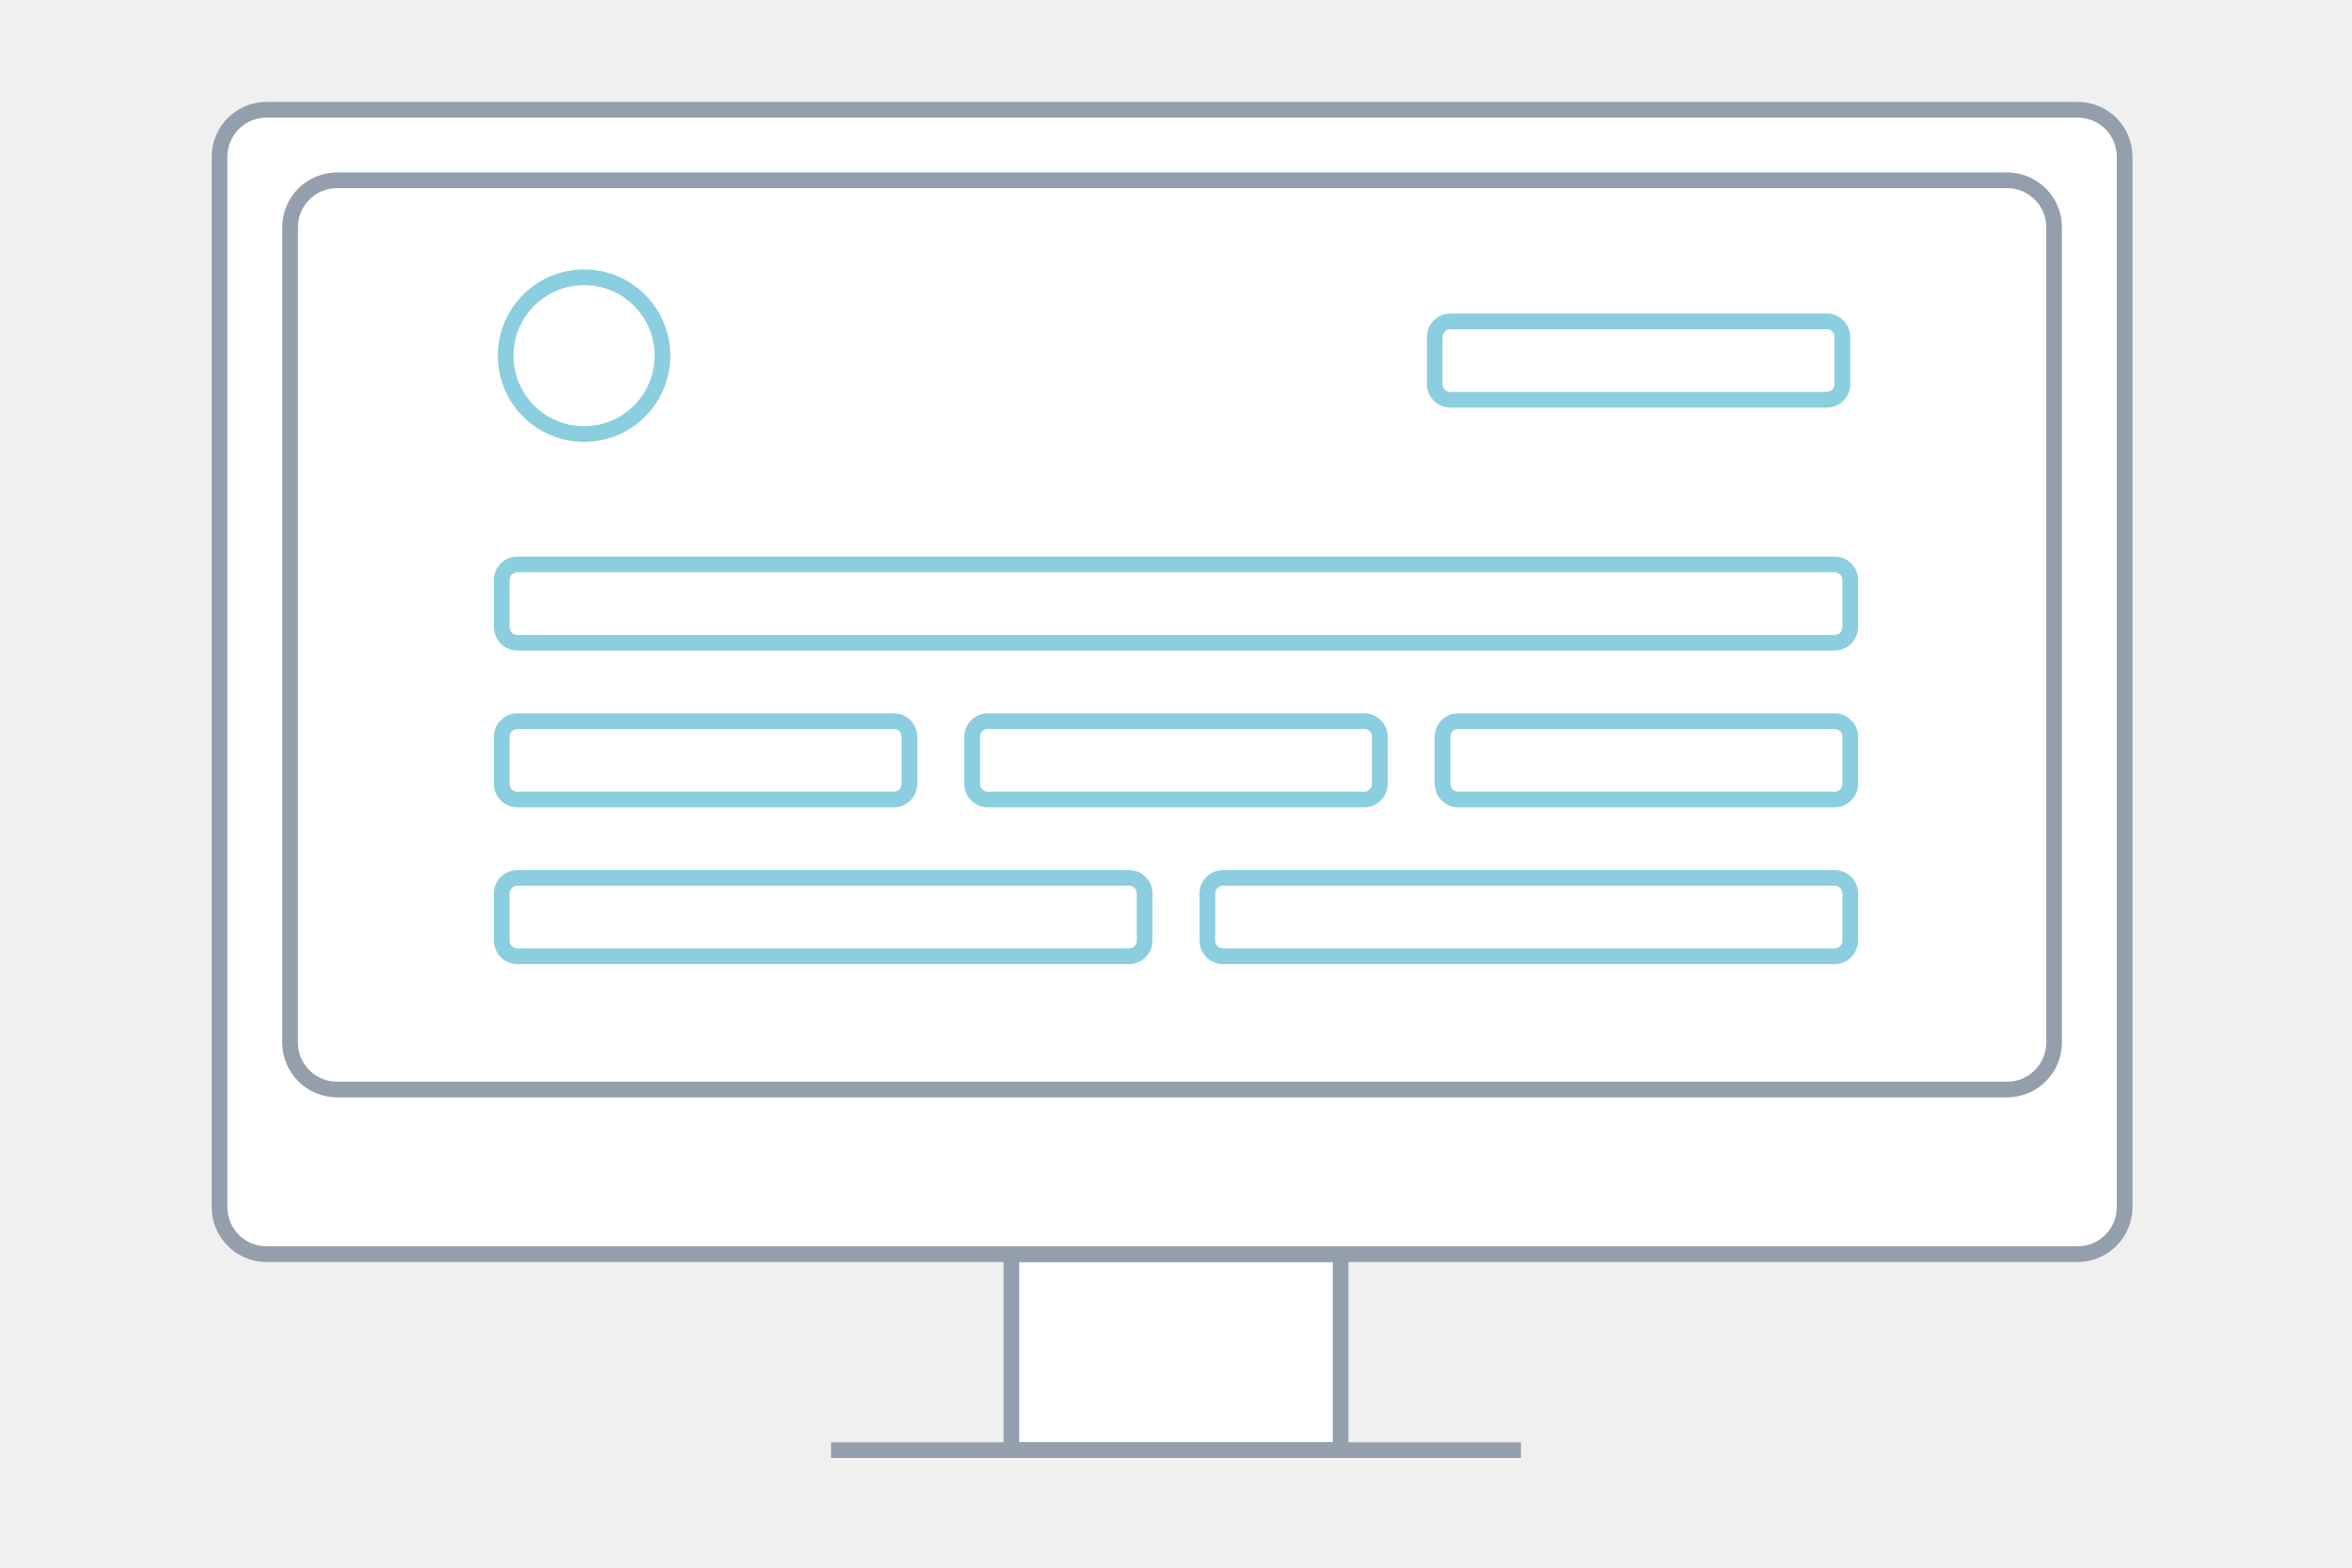
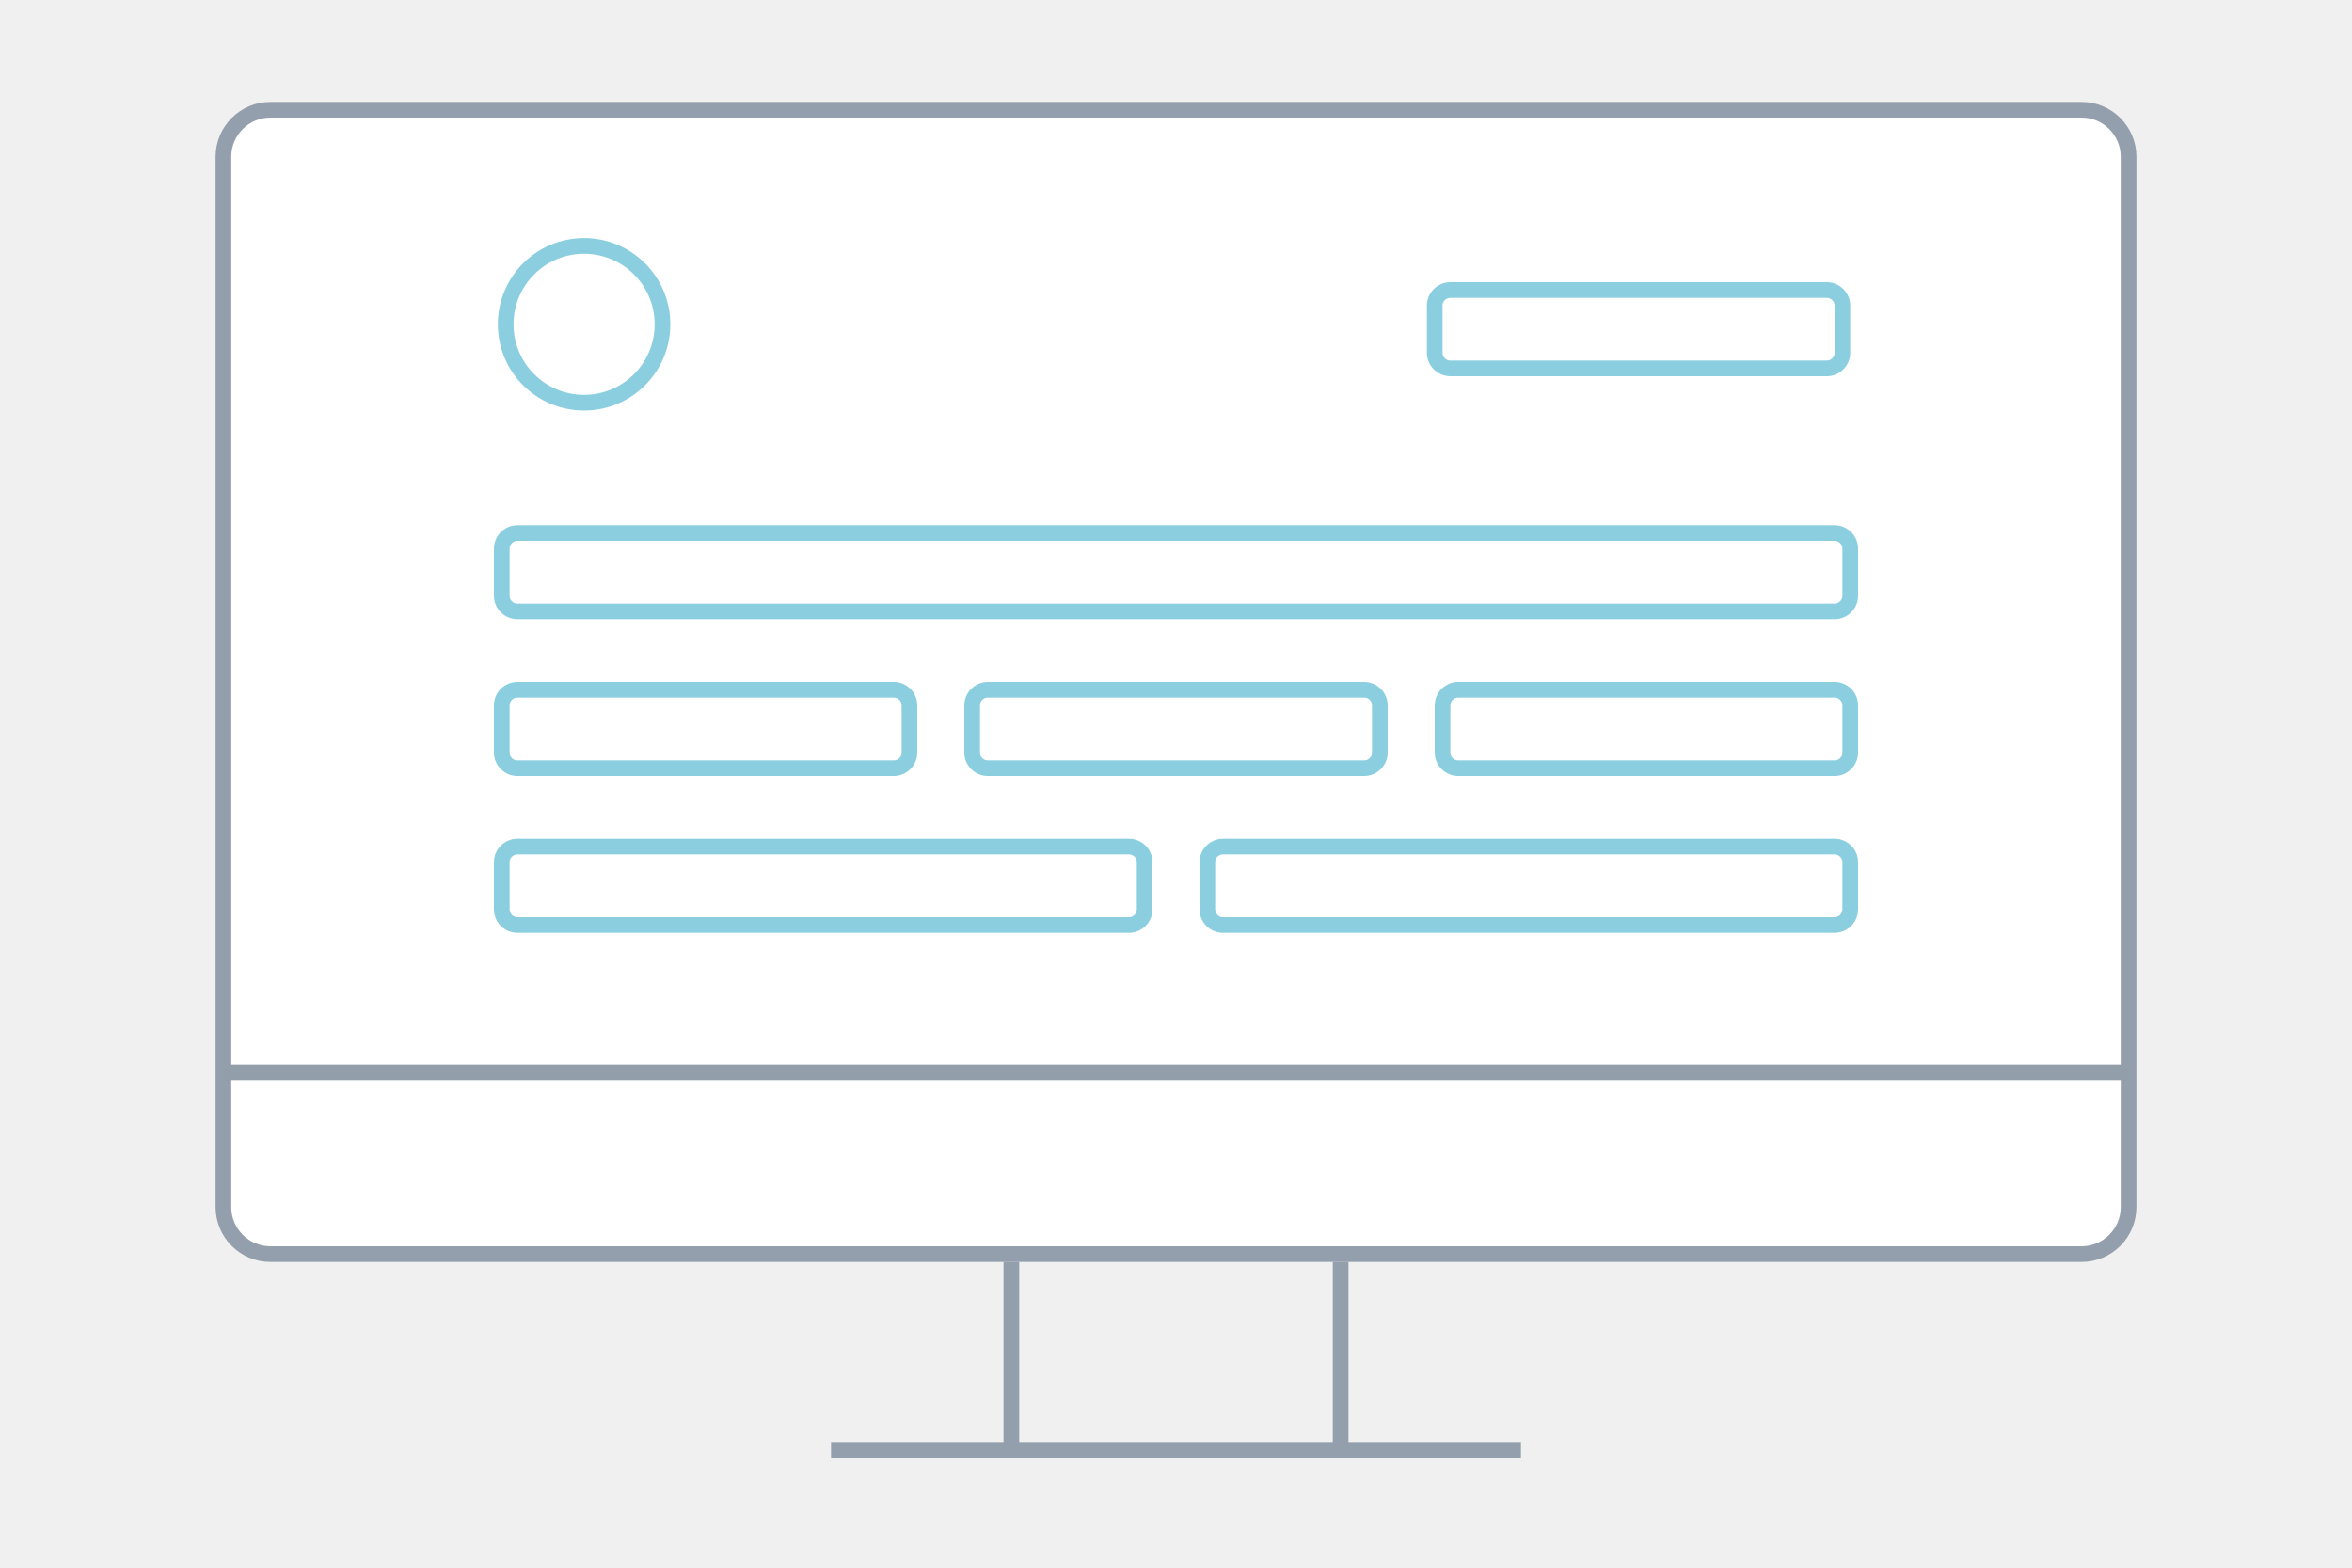
- <svg xmlns="http://www.w3.org/2000/svg" version="1.1" id="Layer_1" x="0px" y="0px" width="300px" height="200px" viewBox="0 0 300 200" enable-background="new 0 0 300 200" xml:space="preserve">
-   <rect x="129" y="160" fill="#FFFFFF" stroke="#939FAC" stroke-width="2" stroke-miterlimit="10" width="42" height="25" />
-   <g>
-     <path fill="#FFFFFF" d="M271,20c0-3.314-2.686-6-6-6H34c-3.314,0-6,2.686-6,6v134c0,3.314,2.686,6,6,6h231   c3.314,0,6-2.686,6-6V20z" />
-     <path fill="none" stroke="#939FAC" stroke-width="2" stroke-miterlimit="10" d="M271,20c0-3.314-2.686-6-6-6H34   c-3.314,0-6,2.686-6,6v134c0,3.314,2.686,6,6,6h231c3.314,0,6-2.686,6-6V20z" />
+ <svg xmlns="http://www.w3.org/2000/svg" version="1.1" x="0px" y="0px" width="300px" height="200px" viewBox="0 0 300 200" enable-background="new 0 0 300 200" xml:space="preserve">
+   <g id="Layer_1">
+     <g>
+       <path fill="#FFFFFF" d="M271.5,20c0-3.313-2.687-6-6-6h-231c-3.313,0-6,2.687-6,6v134c0,3.313,2.687,6,6,6h231    c3.313,0,6-2.687,6-6V20z" />
+       <path fill="none" stroke="#939FAC" stroke-width="2" stroke-miterlimit="10" d="M271.5,20c0-3.313-2.687-6-6-6h-231    c-3.313,0-6,2.687-6,6v134c0,3.313,2.687,6,6,6h231c3.313,0,6-2.687,6-6V20z" />
+     </g>
+     <line fill="none" stroke="#939FAC" stroke-width="2" stroke-miterlimit="10" x1="106" y1="185" x2="194" y2="185" />
+     <g>
+       <path fill="#FFFFFF" stroke="#8ACEE0" stroke-width="2" stroke-miterlimit="10" d="M116,96c0,1.104-0.896,2-2,2H66    c-1.104,0-2-0.896-2-2v-6c0-1.104,0.896-2,2-2h48c1.104,0,2,0.896,2,2V96z" />
+       <path fill="#FFFFFF" stroke="#8ACEE0" stroke-width="2" stroke-miterlimit="10" d="M176,96c0,1.104-0.896,2-2,2h-48    c-1.104,0-2-0.896-2-2v-6c0-1.104,0.896-2,2-2h48c1.104,0,2,0.896,2,2V96z" />
+       <path fill="#FFFFFF" stroke="#8ACEE0" stroke-width="2" stroke-miterlimit="10" d="M236,96c0,1.104-0.896,2-2,2h-48    c-1.104,0-2-0.896-2-2v-6c0-1.104,0.896-2,2-2h48c1.104,0,2,0.896,2,2V96z" />
+       <path fill="#FFFFFF" stroke="#8ACEE0" stroke-width="2" stroke-miterlimit="10" d="M236,76c0,1.104-0.896,2-2,2H66    c-1.104,0-2-0.896-2-2v-6c0-1.104,0.896-2,2-2h168c1.104,0,2,0.896,2,2V76z" />
+       <path fill="#FFFFFF" stroke="#8ACEE0" stroke-width="2" stroke-miterlimit="10" d="M146,116c0,1.104-0.896,2-2,2H66    c-1.104,0-2-0.896-2-2v-6c0-1.104,0.896-2,2-2h78c1.104,0,2,0.896,2,2V116z" />
+       <path fill="#FFFFFF" stroke="#8ACEE0" stroke-width="2" stroke-miterlimit="10" d="M236,116c0,1.104-0.896,2-2,2h-78    c-1.104,0-2-0.896-2-2v-6c0-1.104,0.896-2,2-2h78c1.104,0,2,0.896,2,2V116z" />
+       <circle fill="#FFFFFF" stroke="#8ACEE0" stroke-width="2" stroke-miterlimit="10" cx="74.5" cy="41.375" r="10" />
+       <path fill="#FFFFFF" stroke="#8ACEE0" stroke-width="2" stroke-miterlimit="10" d="M235,45c0,1.104-0.896,2-2,2h-48    c-1.104,0-2-0.896-2-2v-6c0-1.104,0.896-2,2-2h48c1.104,0,2,0.896,2,2V45z" />
+     </g>
+     <line fill="none" stroke="#929FAB" stroke-width="2" stroke-miterlimit="10" x1="28.5" y1="136.798" x2="271.5" y2="136.798" />
+     <line fill="none" stroke="#939FAC" stroke-width="2" stroke-miterlimit="10" x1="129" y1="160.999" x2="129" y2="184.625" />
+     <line fill="none" stroke="#939FAC" stroke-width="2" stroke-miterlimit="10" x1="171" y1="160.999" x2="171" y2="184.625" />
  </g>
-   <g>
-     <path fill="#FFFFFF" d="M262,29c0-3.314-2.686-6-6-6H43c-3.314,0-6,2.686-6,6v104c0,3.314,2.686,6,6,6h213   c3.314,0,6-2.686,6-6V29z" />
-     <path fill="none" stroke="#939FAC" stroke-width="2" stroke-miterlimit="10" d="M262,29c0-3.314-2.686-6-6-6H43   c-3.314,0-6,2.686-6,6v104c0,3.314,2.686,6,6,6h213c3.314,0,6-2.686,6-6V29z" />
+   <g id="Layer_2" display="none">
+     <g display="inline">
+       <path fill="#FFFFFF" d="M262,29c0-3.313-2.687-6-6-6H43c-3.313,0-6,2.687-6,6v104c0,3.313,2.687,6,6,6h213c3.313,0,6-2.687,6-6V29    z" />
+       <path fill="none" stroke="#939FAC" stroke-width="2" stroke-miterlimit="10" d="M262,29c0-3.313-2.687-6-6-6H43    c-3.313,0-6,2.687-6,6v104c0,3.313,2.687,6,6,6h213c3.313,0,6-2.687,6-6V29z" />
+     </g>
  </g>
-   <line fill="none" stroke="#939FAC" stroke-width="2" stroke-miterlimit="10" x1="106" y1="185" x2="194" y2="185" />
-   <path fill="#FFFFFF" stroke="#8ACEE0" stroke-width="2" stroke-miterlimit="10" d="M116,100c0,1.105-0.895,2-2,2H66  c-1.105,0-2-0.895-2-2v-6c0-1.105,0.895-2,2-2h48c1.105,0,2,0.895,2,2V100z" />
-   <path fill="#FFFFFF" stroke="#8ACEE0" stroke-width="2" stroke-miterlimit="10" d="M176,100c0,1.105-0.895,2-2,2h-48  c-1.105,0-2-0.895-2-2v-6c0-1.105,0.895-2,2-2h48c1.105,0,2,0.895,2,2V100z" />
-   <path fill="#FFFFFF" stroke="#8ACEE0" stroke-width="2" stroke-miterlimit="10" d="M236,100c0,1.105-0.895,2-2,2h-48  c-1.105,0-2-0.895-2-2v-6c0-1.105,0.895-2,2-2h48c1.105,0,2,0.895,2,2V100z" />
-   <path fill="#FFFFFF" stroke="#8ACEE0" stroke-width="2" stroke-miterlimit="10" d="M236,80c0,1.105-0.895,2-2,2H66  c-1.105,0-2-0.895-2-2v-6c0-1.105,0.895-2,2-2h168c1.105,0,2,0.895,2,2V80z" />
-   <path fill="#FFFFFF" stroke="#8ACEE0" stroke-width="2" stroke-miterlimit="10" d="M146,120c0,1.105-0.895,2-2,2H66  c-1.105,0-2-0.895-2-2v-6c0-1.105,0.895-2,2-2h78c1.105,0,2,0.895,2,2V120z" />
-   <path fill="#FFFFFF" stroke="#8ACEE0" stroke-width="2" stroke-miterlimit="10" d="M236,120c0,1.105-0.895,2-2,2h-78  c-1.105,0-2-0.895-2-2v-6c0-1.105,0.895-2,2-2h78c1.105,0,2,0.895,2,2V120z" />
-   <circle fill="#FFFFFF" stroke="#8ACEE0" stroke-width="2" stroke-miterlimit="10" cx="74.5" cy="45.375" r="10" />
-   <path fill="#FFFFFF" stroke="#8ACEE0" stroke-width="2" stroke-miterlimit="10" d="M235,49c0,1.105-0.895,2-2,2h-48  c-1.105,0-2-0.895-2-2v-6c0-1.105,0.895-2,2-2h48c1.105,0,2,0.895,2,2V49z" />
</svg>
